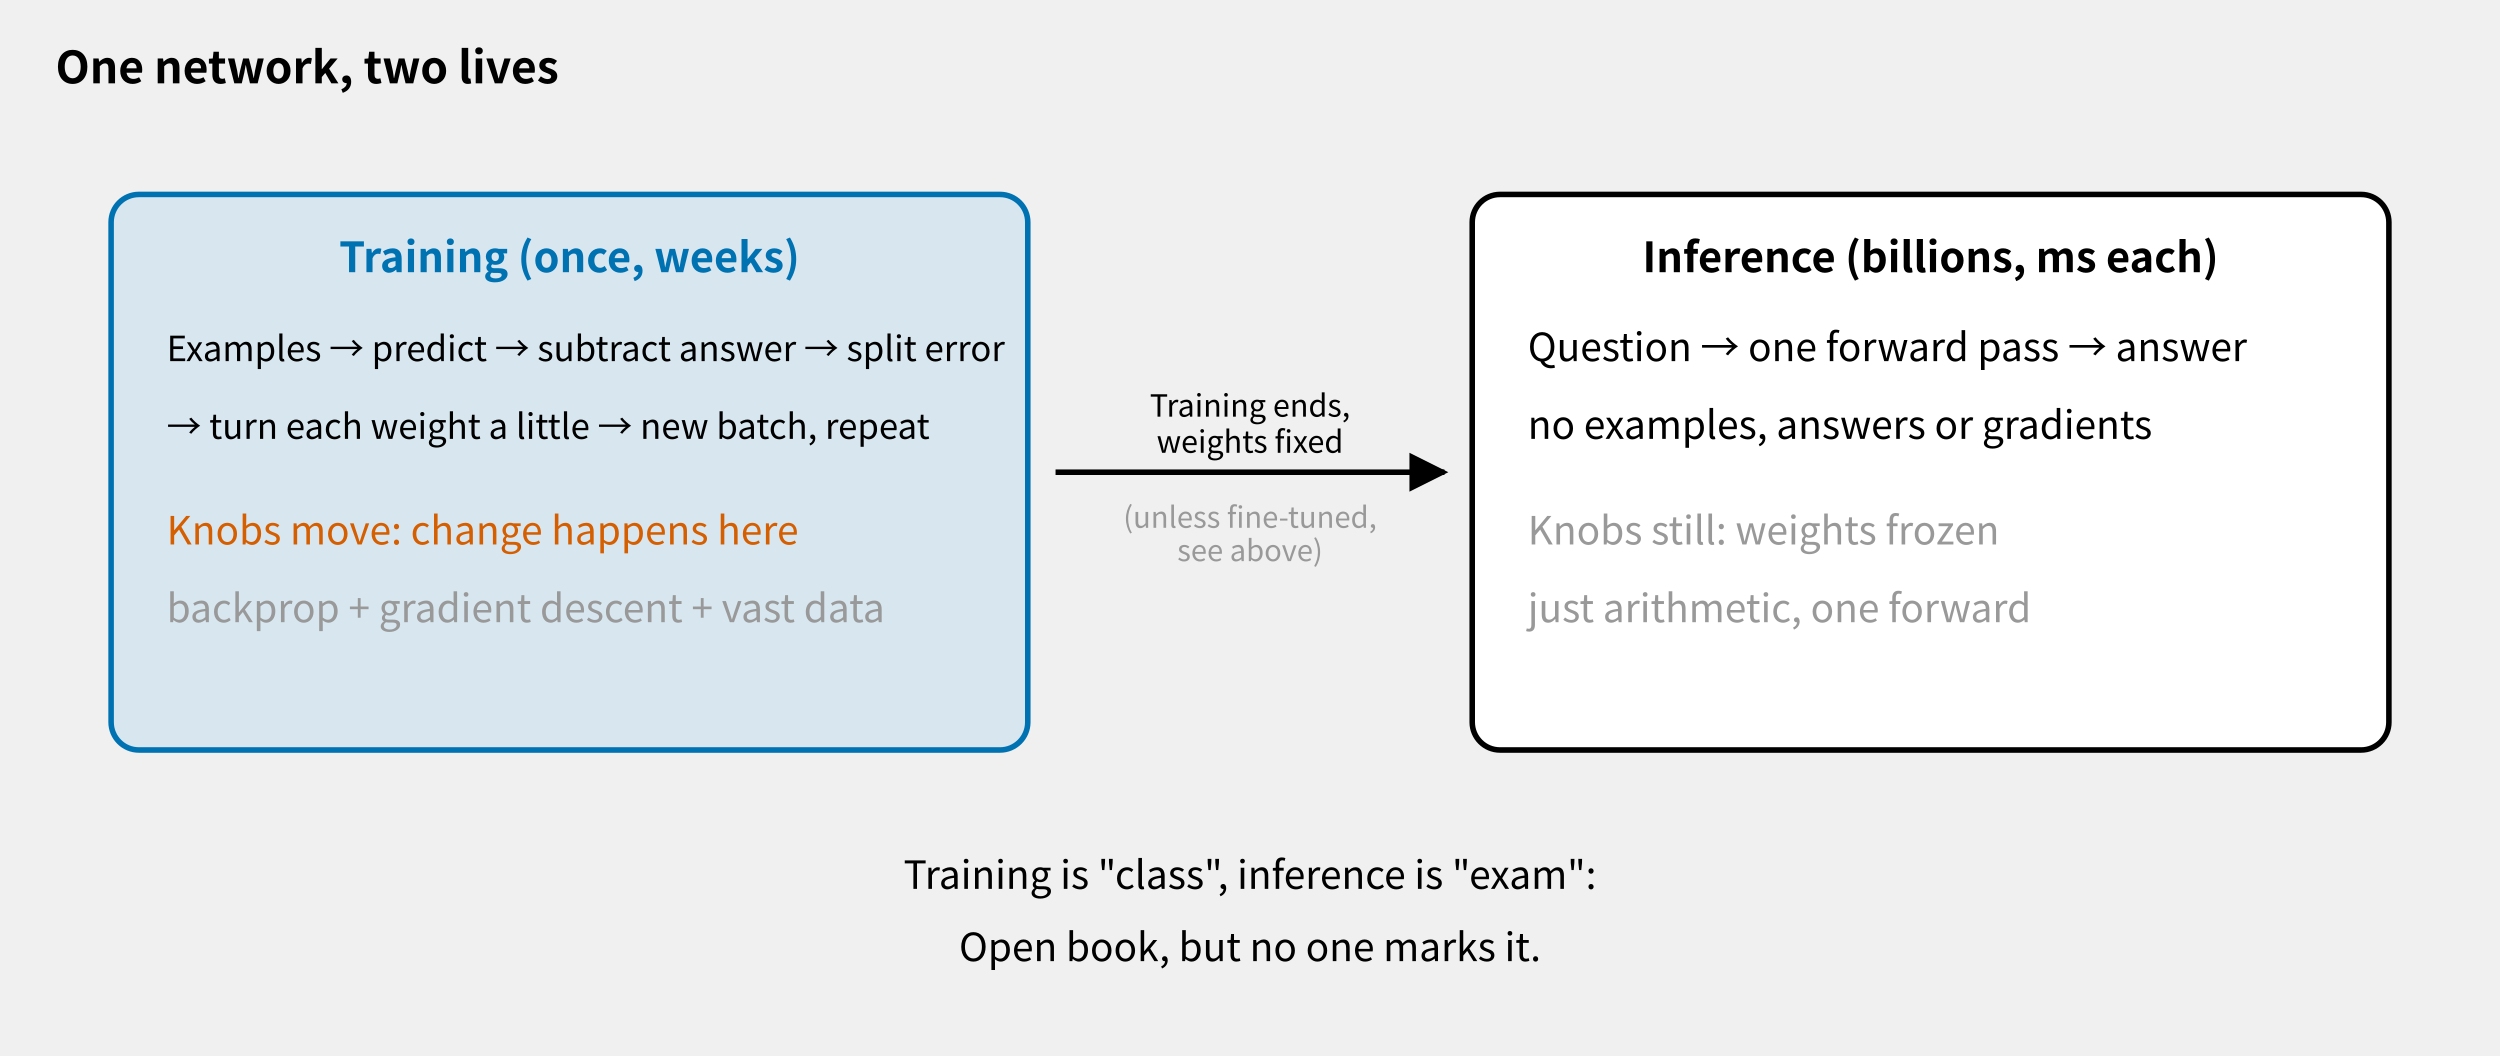
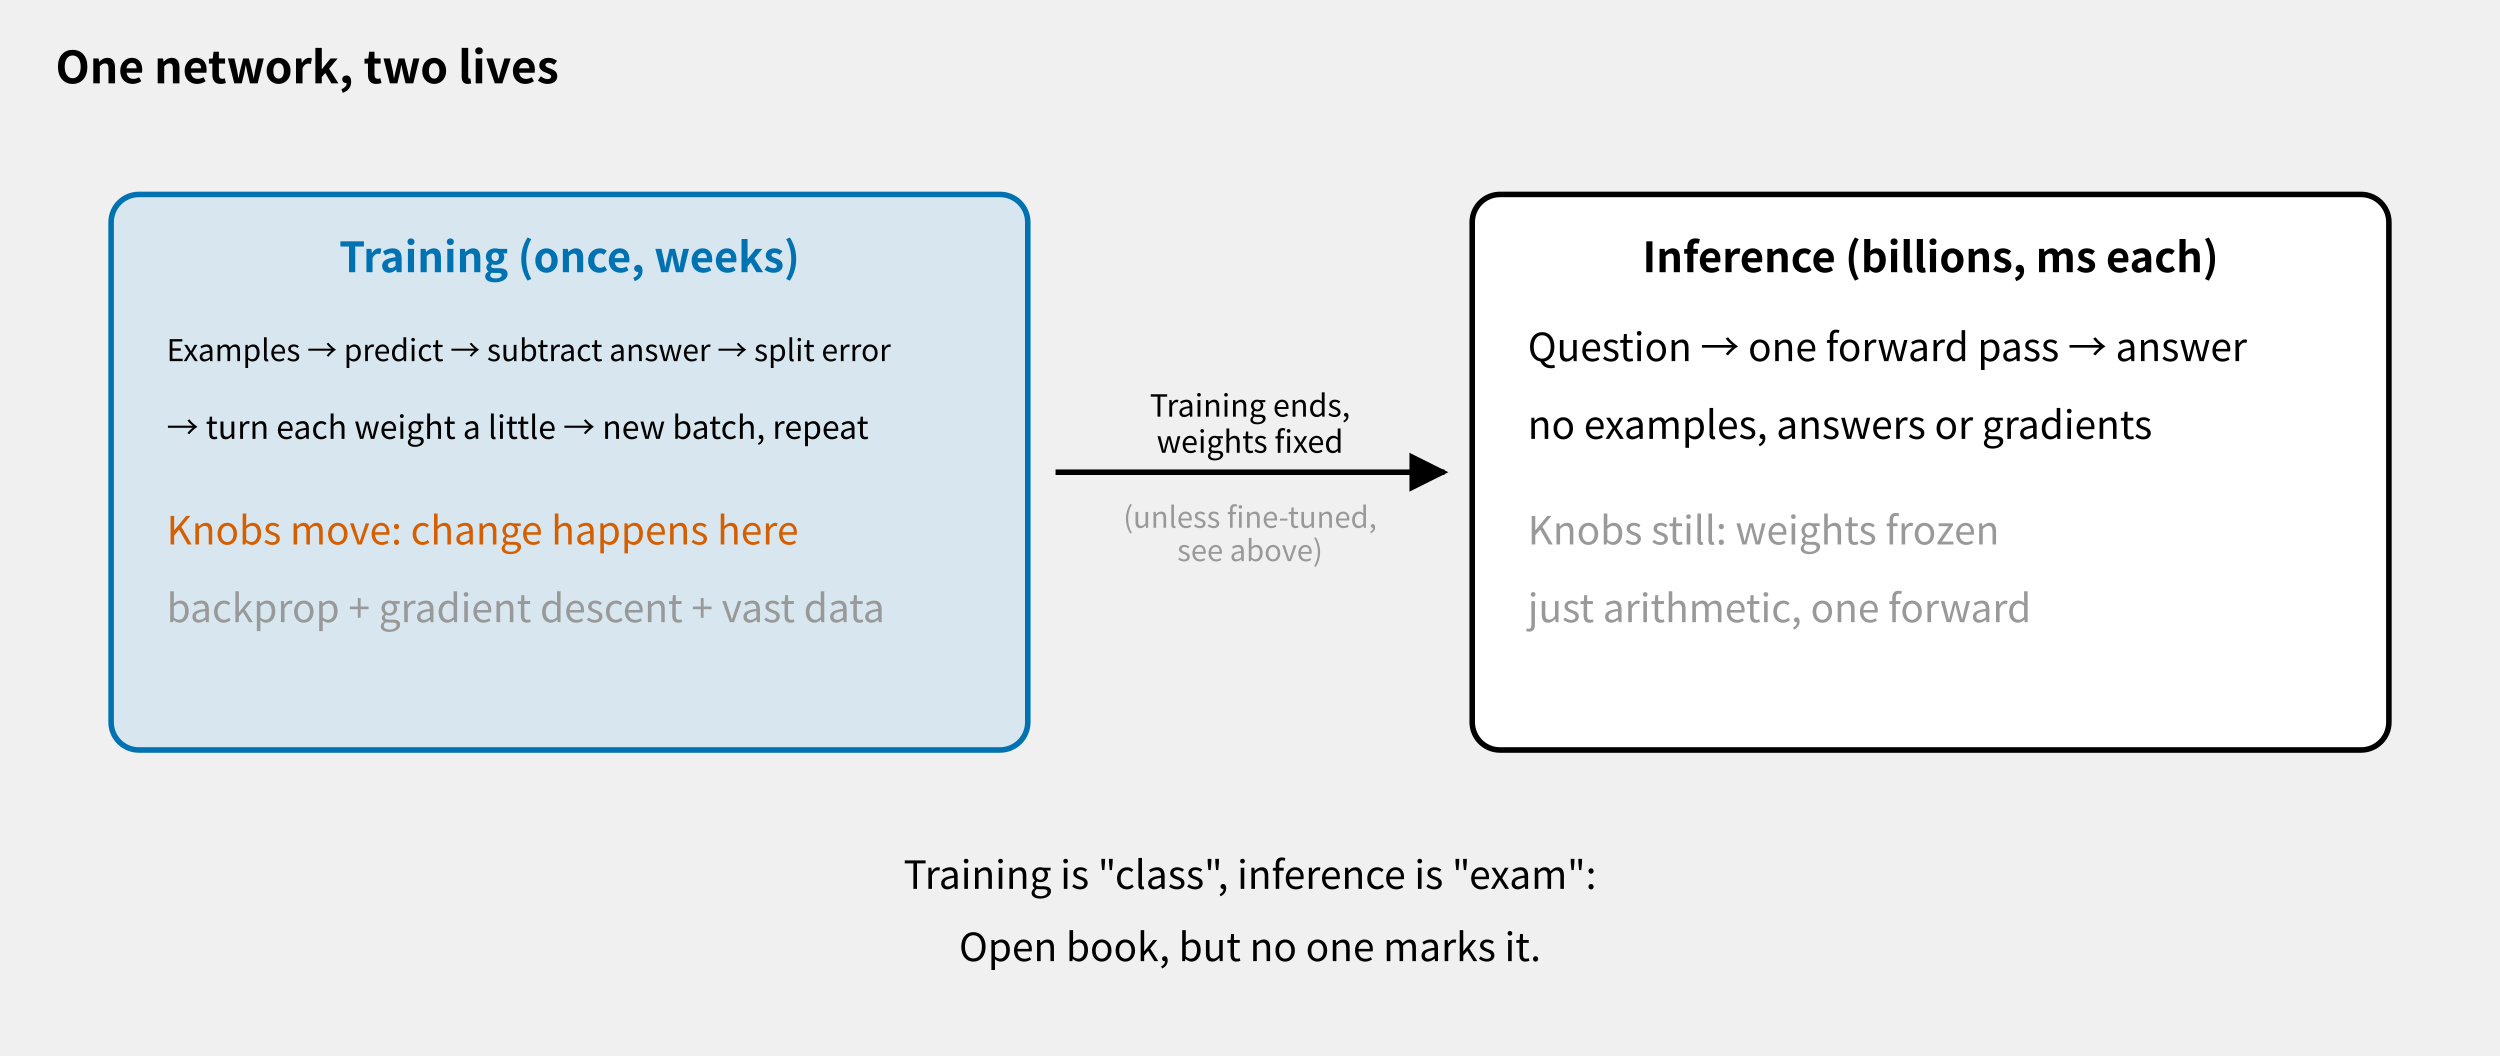
<svg xmlns="http://www.w3.org/2000/svg" width="900" height="380" viewBox="0 0 900 380">
  <defs>
    <marker id="arr" viewBox="0 0 10 10" refX="9" refY="5" markerWidth="7" markerHeight="7" orient="auto-start-reverse">
      <path d="M 0 0 L 10 5 L 0 10 z" fill="#000000" />
    </marker>
    <marker id="arrv" viewBox="0 0 10 10" refX="9" refY="5" markerWidth="7" markerHeight="7" orient="auto-start-reverse">
      <path d="M 0 0 L 10 5 L 0 10 z" fill="#D55E00" />
    </marker>
  </defs>
  <text x="20" y="30" font-size="16" font-weight="bold" fill="#000000" font-family="Noto Sans CJK SC, sans-serif">One network, two lives</text>
  <rect x="40" y="70" width="330" height="200" rx="10" fill="#56B4E9" fill-opacity="0.15" stroke="#0072B2" stroke-width="2" />
  <text x="205" y="98" font-size="15" text-anchor="middle" fill="#0072B2" font-weight="bold" font-family="Noto Sans CJK SC, sans-serif">Training (once, weeks)</text>
-   <text x="60" y="130" font-size="12.5" font-family="Noto Sans CJK SC, sans-serif" fill="#000000">Examples → predict → subtract answer → split error</text>
-   <text x="60" y="158" font-size="12.5" font-family="Noto Sans CJK SC, sans-serif" fill="#000000">→ turn each weight a little → new batch, repeat</text>
+   <text x="60" y="130" font-size="10.8" font-family="Noto Sans CJK SC, sans-serif" fill="#000000">Examples → predict → subtract answer → split error</text>
+   <text x="60" y="158" font-size="11.5" font-family="Noto Sans CJK SC, sans-serif" fill="#000000">→ turn each weight a little → new batch, repeat</text>
  <text x="60" y="196" font-size="14" font-family="Noto Sans CJK SC, sans-serif" fill="#D55E00">Knobs move: change happens here</text>
  <text x="60" y="224" font-size="14" font-family="Noto Sans CJK SC, sans-serif" fill="#999999">backprop + gradient descent + vast data</text>
  <rect x="530" y="70" width="330" height="200" rx="10" fill="#ffffff" stroke="#000000" stroke-width="2" />
  <text x="695" y="98" font-size="15" text-anchor="middle" fill="#000000" font-weight="bold" font-family="Noto Sans CJK SC, sans-serif">Inference (billions, ms each)</text>
  <text x="550" y="130" font-size="14" font-family="Noto Sans CJK SC, sans-serif" fill="#000000">Question → one forward pass → answer</text>
  <text x="550" y="158" font-size="14" font-family="Noto Sans CJK SC, sans-serif" fill="#000000">no examples, answers or gradients</text>
  <text x="550" y="196" font-size="14" font-family="Noto Sans CJK SC, sans-serif" fill="#999999">Knobs still: weights frozen</text>
  <text x="550" y="224" font-size="14" font-family="Noto Sans CJK SC, sans-serif" fill="#999999">just arithmetic, one forward</text>
  <path d="M 380 170 L 520 170" stroke="#000000" stroke-width="2" marker-end="url(#arr)" />
  <text x="450" y="150" font-size="11" text-anchor="middle" fill="#000000" font-family="Noto Sans CJK SC, sans-serif">Training ends,</text>
  <text x="450" y="163" font-size="11" text-anchor="middle" fill="#000000" font-family="Noto Sans CJK SC, sans-serif">weights fixed</text>
  <text x="450" y="190" font-size="10.5" text-anchor="middle" fill="#999999" font-family="Noto Sans CJK SC, sans-serif">(unless fine-tuned,</text>
  <text x="450" y="202" font-size="10.5" text-anchor="middle" fill="#999999" font-family="Noto Sans CJK SC, sans-serif">see above)</text>
  <text x="450" y="320" font-size="14" text-anchor="middle" fill="#000000" font-family="Noto Sans CJK SC, sans-serif">Training is "class", inference is "exam":</text>
  <text x="450" y="346" font-size="14" text-anchor="middle" fill="#000000" font-family="Noto Sans CJK SC, sans-serif">Open book, but no one marks it.</text>
</svg>
